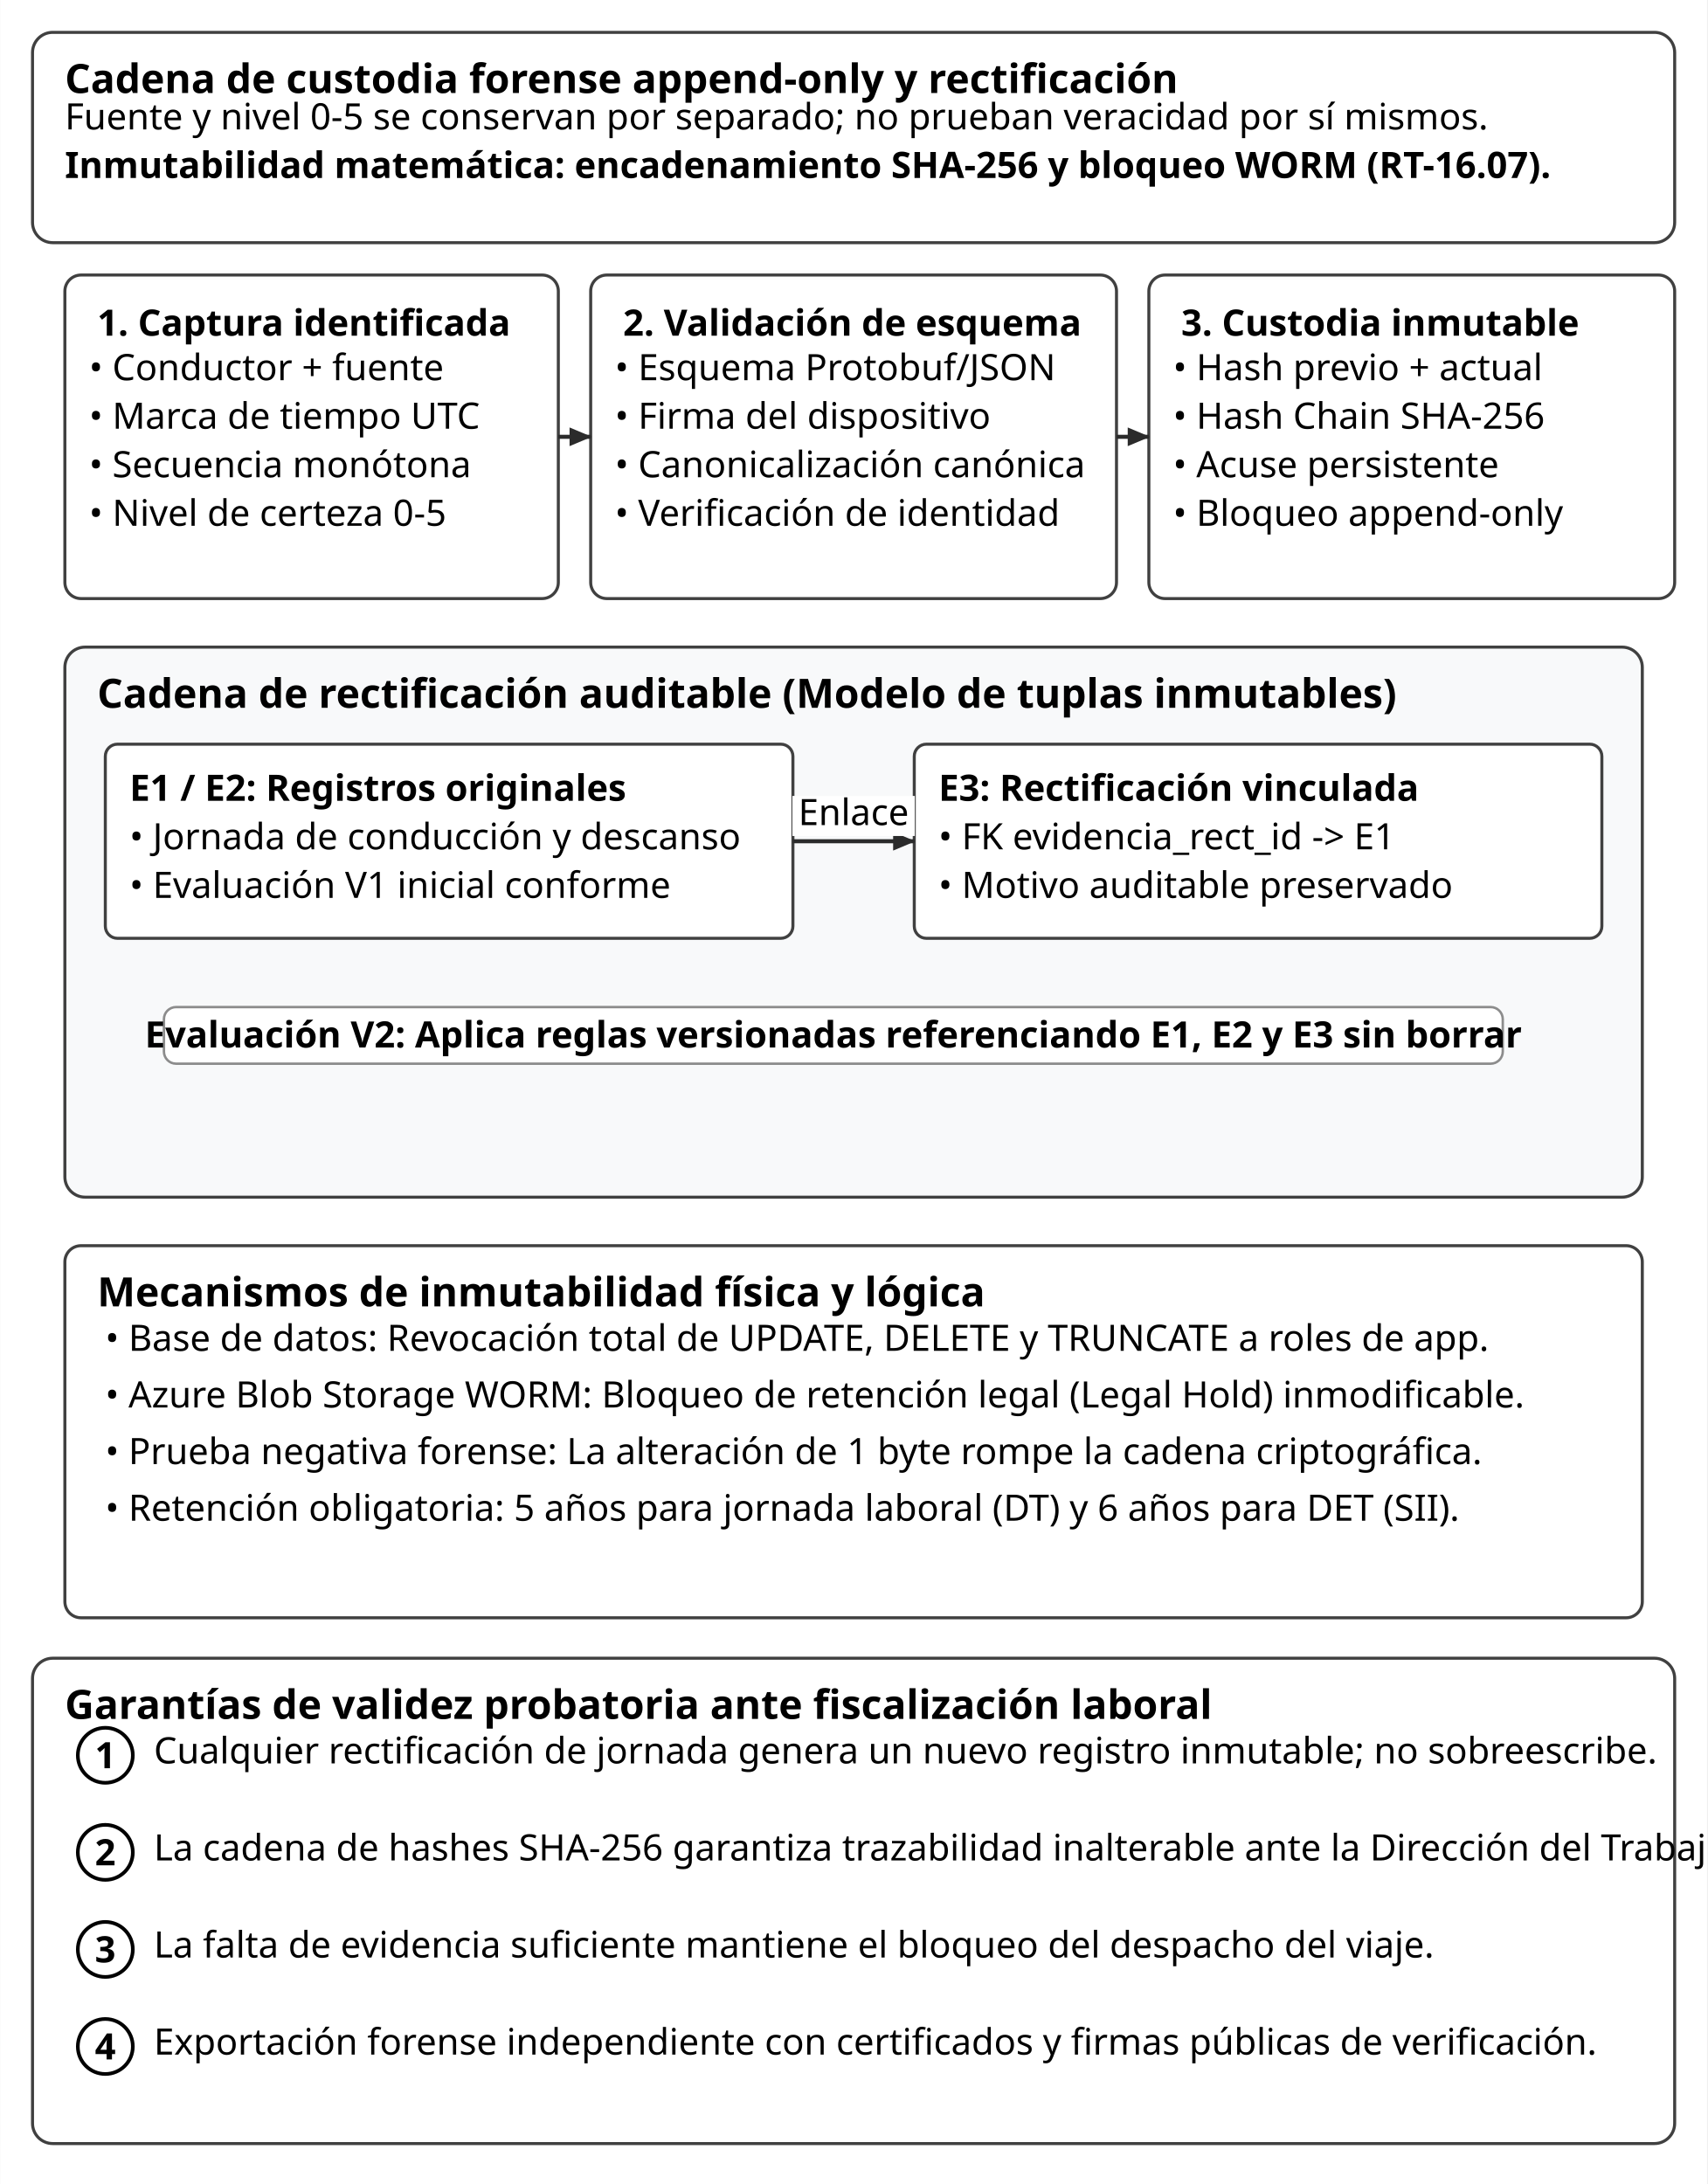
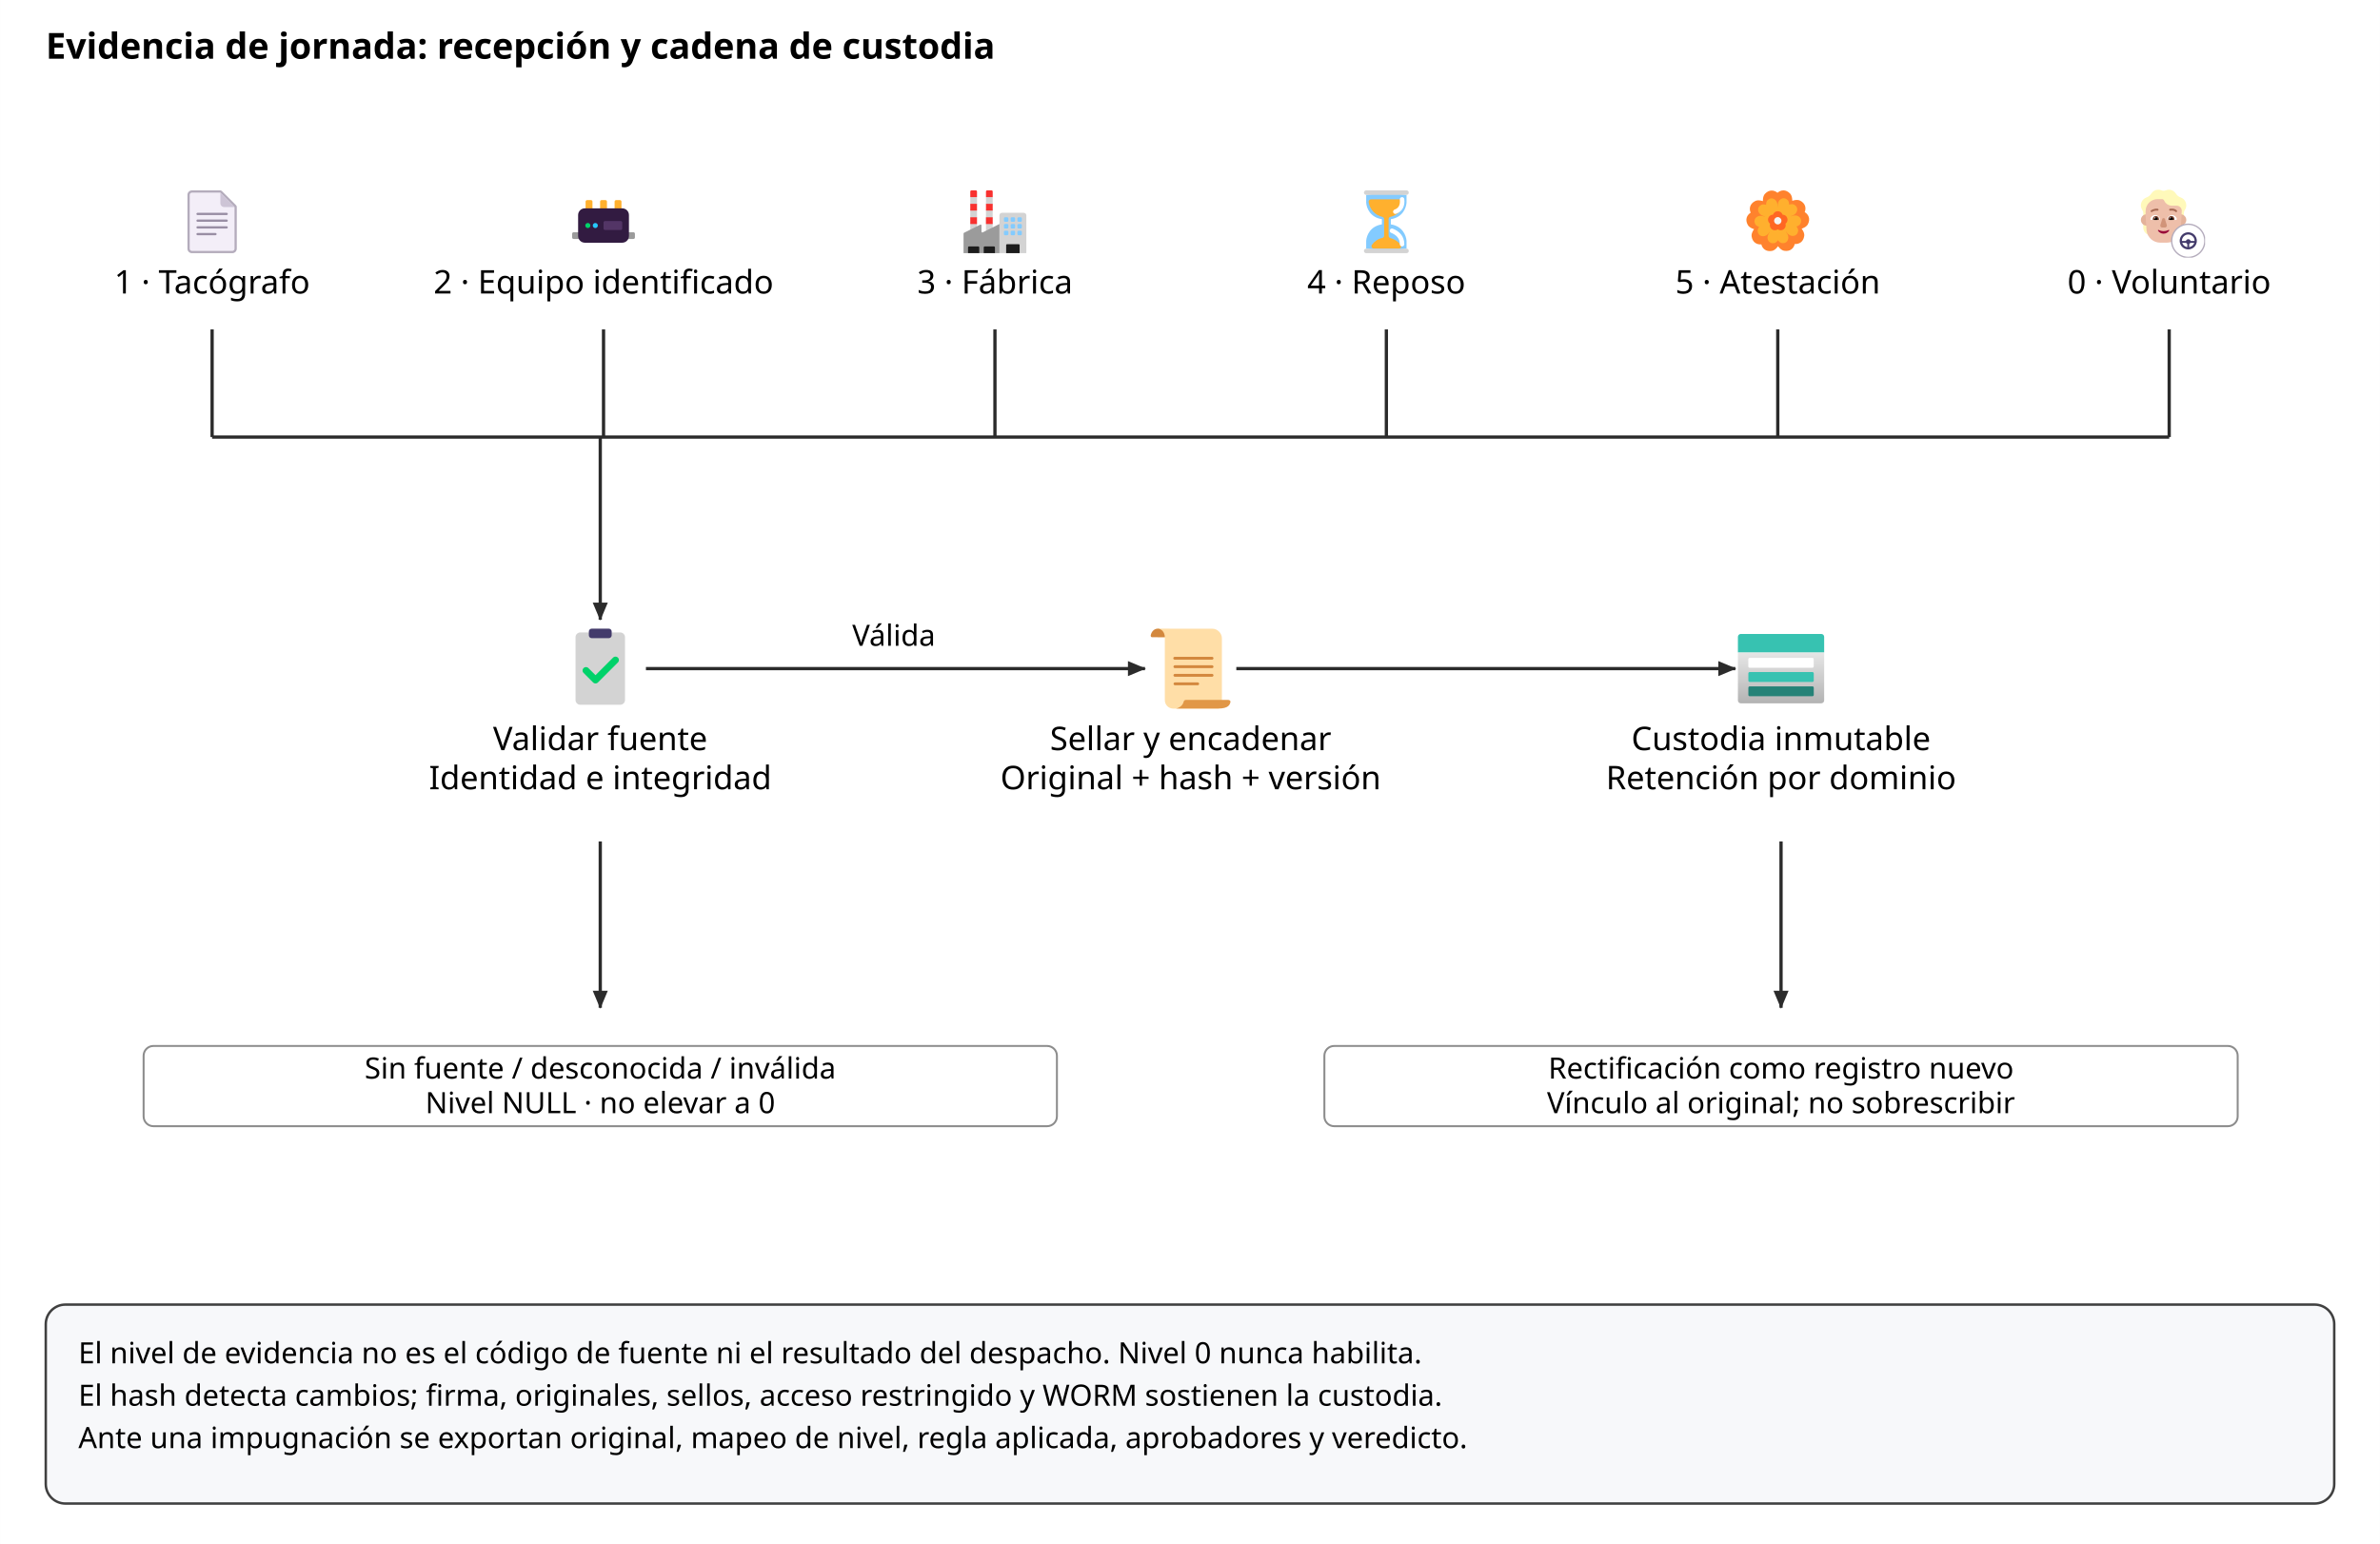
- <svg xmlns="http://www.w3.org/2000/svg" width="148.9mm" height="190.5mm" viewBox="0 0 422 540">
+ <svg xmlns="http://www.w3.org/2000/svg" width="257.4mm" height="167.0mm" viewBox="0 0 729.6 473.4">
  <defs>
    <marker id="fin-n" viewBox="0 0 10 10" refX="9.5" refY="5" markerWidth="5.5" markerHeight="5.5" markerUnits="userSpaceOnUse" orient="auto">
      <path d="M0,0.8 L10,5 L0,9.2 z" fill="#2B2B2B" />
    </marker>
    <marker id="ini-n" viewBox="0 0 10 10" refX="0.5" refY="5" markerWidth="5.5" markerHeight="5.5" markerUnits="userSpaceOnUse" orient="auto">
      <path d="M10,0.8 L0,5 L10,9.2 z" fill="#2B2B2B" />
    </marker>
    <marker id="fin-r" viewBox="0 0 10 10" refX="9.5" refY="5" markerWidth="5.5" markerHeight="5.5" markerUnits="userSpaceOnUse" orient="auto">
      <path d="M0,0.8 L10,5 L0,9.2 z" fill="#C0392B" />
    </marker>
    <marker id="ini-r" viewBox="0 0 10 10" refX="0.5" refY="5" markerWidth="5.5" markerHeight="5.5" markerUnits="userSpaceOnUse" orient="auto">
      <path d="M10,0.8 L0,5 L10,9.2 z" fill="#C0392B" />
    </marker>
+     <symbol id="ic-az-storage" viewBox="0 0 18 18">
+       <defs>
+         <linearGradient id="az-storage-ad4c4f96-09aa-4f91-ba10-5cb8ad530f74" x1="9" y1="15.83" x2="9" y2="5.79" gradientUnits="userSpaceOnUse">
+           <stop offset="0" stop-color="#b3b3b3" />
+           <stop offset="0.26" stop-color="#c1c1c1" />
+           <stop offset="1" stop-color="#e6e6e6" />
+         </linearGradient>
+       </defs>
+       <path d="M.5,5.79h17a0,0,0,0,1,0,0v9.48a.57.57,0,0,1-.57.57H1.07a.57.57,0,0,1-.57-.57V5.79A0,0,0,0,1,.5,5.79Z" fill="url(#az-storage-ad4c4f96-09aa-4f91-ba10-5cb8ad530f74)" />
+       <path d="M1.07,2.17H16.93a.57.57,0,0,1,.57.57V5.79a0,0,0,0,1,0,0H.5a0,0,0,0,1,0,0V2.73A.57.57,0,0,1,1.07,2.17Z" fill="#37c2b1" />
+       <path d="M2.81,6.89H15.18a.27.27,0,0,1,.26.27v1.4a.27.27,0,0,1-.26.27H2.81a.27.27,0,0,1-.26-.27V7.16A.27.27,0,0,1,2.81,6.89Z" fill="#fff" />
+       <path d="M2.82,9.68H15.19a.27.27,0,0,1,.26.27v1.41a.27.27,0,0,1-.26.27H2.82a.27.27,0,0,1-.26-.27V10A.27.27,0,0,1,2.82,9.68Z" fill="#37c2b1" />
+       <path d="M2.82,12.5H15.19a.27.27,0,0,1,.26.27v1.41a.27.27,0,0,1-.26.27H2.82a.27.27,0,0,1-.26-.27V12.77A.27.27,0,0,1,2.82,12.5Z" fill="#258277" />
+     </symbol>
+     <symbol id="ic-flu-bitacora" viewBox="0 0 32 32" fill="none">
+       <path d="M23.51 2.01H8.6V2H4.45V5H6.95V27.07C6.95 28.69 8.27 30.01 9.89 30.01H25.56C26.33 30.01 26.95 29.39 26.95 28.62V5.45C26.95 3.55 25.41 2.01 23.51 2.01Z" fill="#FFDEA7" />
+       <path d="M10.86 29.99C10.86 29.99 13.1 29.66 13.59 27.49C13.66 27.19 14 26.97 14.4 26.97H29.13C29.65 26.97 30.04 27.33 29.95 27.71C29.72 28.6 29.35 30 25.58 30C20.01 30 10.86 29.99 10.86 29.99Z" fill="#E19747" />
+       <path d="M6.95 5C6.95 3.34 5.83 2 4.45 2C3.26 2 2.27 3 2.01 4.33C1.95 4.67 2.16 5 2.45 5H6.95Z" fill="#D3883E" />
+       <path d="M10.42 11.87C10.144 11.87 9.92 12.094 9.92 12.37C9.92 12.646 10.144 12.87 10.42 12.87H23.5C23.776 12.87 24 12.646 24 12.37C24 12.094 23.776 11.87 23.5 11.87H10.42ZM9.98 15.33C9.98 15.054 10.204 14.83 10.48 14.83H23.5C23.776 14.83 24 15.054 24 15.33C24 15.606 23.776 15.83 23.5 15.83H10.48C10.204 15.83 9.98 15.606 9.98 15.33ZM10.48 17.85C10.204 17.85 9.98 18.074 9.98 18.35C9.98 18.626 10.204 18.85 10.48 18.85H23.5C23.776 18.85 24 18.626 24 18.35C24 18.074 23.776 17.85 23.5 17.85H10.48ZM10.51 20.83C10.234 20.83 10.01 21.054 10.01 21.33C10.01 21.606 10.234 21.83 10.51 21.83H18.47C18.746 21.83 18.97 21.606 18.97 21.33C18.97 21.054 18.746 20.83 18.47 20.83H10.51Z" fill="#D3883E" />
+     </symbol>
+     <symbol id="ic-flu-documento" viewBox="0 0 32 32" fill="none">
+       <path d="M20.343 2.293C20.156 2.105 19.901 2 19.636 2H7C5.895 2 5 2.895 5 4V28C5 29.105 5.895 30 7 30H25C26.105 30 27 29.105 27 28V9.364C27 9.099 26.895 8.844 26.707 8.657L20.343 2.293Z" fill="#B4ACBC" />
+       <path d="M19.682 3L7 3C6.448 3 6 3.448 6 4V28C6 28.552 6.448 29 7 29L25 29C25.552 29 26 28.552 26 28V9.453L19.682 3Z" fill="#F3EEF8" />
+       <path d="M9.5 12H22.5C22.776 12 23 12.224 23 12.5C23 12.776 22.776 13 22.5 13H9.5C9.224 13 9 12.776 9 12.5C9 12.224 9.224 12 9.5 12ZM9.5 15C9.224 15 9 15.224 9 15.5C9 15.776 9.224 16 9.5 16H22.5C22.776 16 23 15.776 23 15.5C23 15.224 22.776 15 22.5 15H9.5ZM9 18.5C9 18.224 9.224 18 9.5 18H22.5C22.776 18 23 18.224 23 18.5C23 18.776 22.776 19 22.5 19H9.5C9.224 19 9 18.776 9 18.5ZM9.5 21C9.224 21 9 21.224 9 21.5C9 21.776 9.224 22 9.5 22H17.5C17.776 22 18 21.776 18 21.5C18 21.224 17.776 21 17.5 21H9.5Z" fill="#998EA4" />
+       <path d="M26 9.453H21.389C20.446 9.453 19.682 8.689 19.682 7.746V3L26 9.453Z" fill="#CDC4D6" />
+     </symbol>
+     <symbol id="ic-flu-espera" viewBox="0 0 32 32" fill="none">
+       <path d="M25 4L16 3L7 4V7.5C7.19 9.984 8.823 14.019 14 14.848V17.152C8.823 17.981 7.19 22.016 7 24.5V28L16 29L25 28V24.5C24.81 22.016 23.177 17.981 18 17.152V14.848C23.177 14.019 24.81 9.984 25 7.5V4Z" fill="#83CBFF" />
+       <path d="M17 22.2V14.8C17 14.3 17.3 13.9 17.8 13.8C21 13.1 23.4 10.5 23.9 7.2C24 6.6 23.5 6 22.9 6H9.1C8.5 6 8 6.6 8.1 7.2C8.6 10.5 11 13.1 14.2 13.8C14.7 13.9 15 14.3 15 14.8C15 16.5 15 20.5 15 22.2C15 22.7 14.7 23.1 14.2 23.2C12.3 23.6 10.7 24.7 9.6 26.2C9 27 9.6 28 10.5 28H21.5C22.4 28 23 27 22.4 26.3C21.3 24.8 19.6 23.7 17.8 23.3C17.3 23.1 17 22.7 17 22.2Z" fill="#FFB02E" />
+       <path d="M7 2C6.448 2 6 2.448 6 3C6 3.552 6.448 4 7 4H25C25.552 4 26 3.552 26 3C26 2.448 25.552 2 25 2H7Z" fill="#D3D3D3" />
+       <path d="M7 28C6.448 28 6 28.448 6 29C6 29.552 6.448 30 7 30H25C25.552 30 26 29.552 26 29C26 28.448 25.552 28 25 28H7Z" fill="#D3D3D3" />
+       <path d="M22.007 6.117C22.147 7.31 21.986 8.264 21.607 8.977C21.237 9.673 20.617 10.223 19.668 10.556C19.147 10.74 18.873 11.31 19.057 11.832C19.24 12.352 19.811 12.626 20.332 12.443C21.708 11.959 22.746 11.096 23.373 9.915C23.991 8.751 24.167 7.364 23.993 5.883C23.929 5.334 23.432 4.942 22.883 5.007C22.335 5.071 21.942 5.568 22.007 6.117Z" fill="white" />
+       <path d="M18.871 19.071C18.359 18.866 17.777 19.116 17.572 19.628C17.366 20.141 17.616 20.723 18.129 20.928C19.28 21.389 20.246 22.007 20.919 22.815C21.578 23.606 22 24.628 22 26C22 26.552 22.448 27 23 27C23.552 27 24 26.552 24 26C24 24.172 23.422 22.694 22.456 21.535C21.504 20.393 20.22 19.611 18.871 19.071Z" fill="white" />
+     </symbol>
+     <symbol id="ic-flu-fabrica" viewBox="0 0 32 32" fill="none">
+       <path d="M5 20.88C5 20.96 5.01 21 5.03 21H7.97C7.99 21 8 20.96 8 20.88V17L7.5 15.5L8 14V11L7.5 9.5L8 8V5L6.5 4.5L5 5V8L5.5 9.5L5 11V14L5.5 15.5L5 17V20.88ZM12 20.88C12 20.96 12.01 21 12.03 21H14.97C14.99 21 15 20.96 15 20.88V17L14.5 15.5L15 14V11L14.5 9.5L15 8V5L13.5 4.5L12 5V8L12.5 9.5L12 11V14V17V20.88ZM17.866 30H30V13.13C30 12.5 29.489 12 28.867 12H19.133C18.501 12 18 12.51 18 13.13V17L17.866 17.217V30Z" fill="#D3D3D3" />
+       <path d="M2.21 20.91L9.455 17.28C9.705 17.16 9.995 17.34 9.995 17.61V20.4C9.995 20.68 10.285 20.86 10.535 20.73L18 17V30H15.967L13.495 28.463L11.023 30H8.94L6.439 28.463L3.937 30H2V21.23C2 21.1 2.08 20.97 2.21 20.91Z" fill="#9B9B9B" />
+       <path d="M20 14.5C20 14.224 20.224 14 20.5 14H21.5C21.776 14 22 14.224 22 14.5V15.5C22 15.776 21.776 16 21.5 16H20.5C20.224 16 20 15.776 20 15.5V14.5Z" fill="#83CBFF" />
+       <path d="M20 17.5C20 17.224 20.224 17 20.5 17H21.5C21.776 17 22 17.224 22 17.5V18.5C22 18.776 21.776 19 21.5 19H20.5C20.224 19 20 18.776 20 18.5V17.5Z" fill="#83CBFF" />
+       <path d="M20 20.5C20 20.224 20.224 20 20.5 20H21.5C21.776 20 22 20.224 22 20.5V21.5C22 21.776 21.776 22 21.5 22H20.5C20.224 22 20 21.776 20 21.5V20.5Z" fill="#83CBFF" />
+       <path d="M23 14.5C23 14.224 23.224 14 23.5 14H24.5C24.776 14 25 14.224 25 14.5V15.5C25 15.776 24.776 16 24.5 16H23.5C23.224 16 23 15.776 23 15.5V14.5Z" fill="#83CBFF" />
+       <path d="M23 17.5C23 17.224 23.224 17 23.5 17H24.5C24.776 17 25 17.224 25 17.5V18.5C25 18.776 24.776 19 24.5 19H23.5C23.224 19 23 18.776 23 18.5V17.5Z" fill="#83CBFF" />
+       <path d="M23 20.5C23 20.224 23.224 20 23.5 20H24.5C24.776 20 25 20.224 25 20.5V21.5C25 21.776 24.776 22 24.5 22H23.5C23.224 22 23 21.776 23 21.5V20.5Z" fill="#83CBFF" />
+       <path d="M26 14.5C26 14.224 26.224 14 26.5 14H27.5C27.776 14 28 14.224 28 14.5V15.5C28 15.776 27.776 16 27.5 16H26.5C26.224 16 26 15.776 26 15.5V14.5Z" fill="#83CBFF" />
+       <path d="M26 17.5C26 17.224 26.224 17 26.5 17H27.5C27.776 17 28 17.224 28 17.5V18.5C28 18.776 27.776 19 27.5 19H26.5C26.224 19 26 18.776 26 18.5V17.5Z" fill="#83CBFF" />
+       <path d="M26 20.5C26 20.224 26.224 20 26.5 20H27.5C27.776 20 28 20.224 28 20.5V21.5C28 21.776 27.776 22 27.5 22H26.5C26.224 22 26 21.776 26 21.5V20.5Z" fill="#83CBFF" />
+       <path d="M21 30H27V26.363C27 26.162 26.829 26 26.619 26H21.381C21.171 26 21 26.162 21 26.363V30ZM9 30H4V27.38C4 27.17 4.17 27 4.381 27H8.619C8.83 27 9 27.17 9 27.38V30ZM16 30H11V27.38C11 27.17 11.17 27 11.381 27H15.619C15.83 27 16 27.17 16 27.38V30Z" fill="#1C1C1C" />
+       <path d="M8 2.51C8 2.23 7.77 2 7.49 2H5.51C5.23 2 5 2.23 5 2.51V5H8V2.51ZM8 14H5V17H8V14ZM5 8H8V11H5V8ZM15 2.51C15 2.23 14.77 2 14.49 2H12.51C12.23 2 12 2.23 12 2.51V5H15V2.51ZM15 8H12V11H15V8ZM12 14H15V17H12V14Z" fill="#F8312F" />
+     </symbol>
+     <symbol id="ic-flu-sello" viewBox="0 0 32 32" fill="none">
+       <path d="M22.463 6.649C22.463 6.649 24.463 5.859 25.873 6.529C28.379 7.728 28.736 9.943 28.015 11.699C29.653 12.663 30.698 14.644 29.423 17.109C28.713 18.489 26.633 19.069 26.633 19.069C26.633 19.069 28.003 20.729 27.803 22.279C27.443 25.019 25.46 26.047 23.563 25.91C23.155 27.771 21.595 29.383 18.853 28.929C17.313 28.679 16.123 26.879 16.123 26.879C16.123 26.879 14.963 28.699 13.433 28.979C10.705 29.483 9.117 27.915 8.665 26.068C6.768 26.254 4.752 25.271 4.333 22.519C4.103 20.979 5.443 19.289 5.443 19.289C5.443 19.289 3.353 18.749 2.613 17.379C1.289 14.947 2.29 12.95 3.905 11.946C3.144 10.201 3.46 7.98 5.943 6.739C7.343 6.039 9.363 6.789 9.363 6.789C9.363 6.789 9.233 4.639 10.303 3.509C12.212 1.498 14.423 1.835 15.869 3.063C17.293 1.791 19.509 1.396 21.463 3.379C22.553 4.489 22.463 6.649 22.463 6.649Z" fill="#FF822D" />
+       <path d="M21.773 13.579C22.493 13.319 23.233 13.139 23.933 13.179C25.503 13.259 27.153 14.789 26.083 16.899C25.643 17.749 24.363 18.109 24.363 18.109C24.363 18.109 25.203 19.129 25.083 20.079C24.773 22.419 22.533 22.729 21.203 21.899C20.633 21.549 20.143 21.009 19.713 20.419C19.703 20.424 19.693 20.431 19.683 20.439C19.673 20.446 19.663 20.454 19.653 20.459C20.093 21.039 20.463 21.659 20.633 22.309C21.033 23.829 20.093 25.879 17.763 25.489C16.813 25.329 16.083 24.229 16.083 24.229C16.083 24.229 15.373 25.349 14.433 25.519C12.113 25.949 11.133 23.919 11.503 22.399C11.663 21.749 12.023 21.119 12.453 20.529C12.443 20.524 12.435 20.516 12.428 20.509C12.421 20.501 12.413 20.494 12.403 20.489C11.993 21.099 11.513 21.639 10.943 22.009C9.623 22.859 7.383 22.599 7.033 20.259C6.893 19.309 7.713 18.269 7.713 18.269C7.713 18.269 6.433 17.939 5.973 17.099C4.843 15.029 6.473 13.469 8.033 13.349C8.733 13.289 9.473 13.449 10.193 13.699C10.193 13.669 10.203 13.649 10.213 13.629C9.483 13.419 8.783 13.129 8.243 12.689C7.023 11.699 6.583 9.489 8.693 8.429C9.553 7.999 10.793 8.459 10.793 8.459C10.793 8.459 10.713 7.139 11.373 6.449C13.003 4.729 14.983 5.799 15.583 7.249C15.853 7.909 15.933 8.679 15.913 9.459H15.973C15.943 8.679 16.003 7.909 16.253 7.229C16.813 5.769 18.783 4.669 20.443 6.349C21.123 7.039 21.063 8.359 21.063 8.359C21.063 8.359 22.303 7.879 23.163 8.289C25.303 9.309 24.903 11.529 23.703 12.539C23.163 12.989 22.483 13.299 21.753 13.519C21.758 13.529 21.761 13.539 21.763 13.549C21.765 13.559 21.768 13.569 21.773 13.579Z" fill="#FFB02E" />
+       <path d="M18.123 12.829C20.283 12.829 21.183 15.589 19.433 16.859C20.103 18.909 17.753 20.619 16.003 19.349C14.253 20.619 11.903 18.909 12.573 16.859C10.823 15.589 11.723 12.829 13.883 12.829C14.553 10.779 17.453 10.779 18.123 12.829Z" fill="#FF6723" />
+       <path d="M16.003 17.169C16.903 17.169 17.633 16.439 17.633 15.539C17.633 14.639 16.903 13.909 16.003 13.909C15.103 13.909 14.373 14.639 14.373 15.539C14.373 16.439 15.103 17.169 16.003 17.169Z" fill="#F4F4F4" />
+     </symbol>
+     <symbol id="ic-pr-g26i" viewBox="0 0 48 48">
+       <rect x="3" y="31" width="6" height="4.5" rx="1" fill="#9B9B9B" />
+       <rect x="39" y="31" width="6" height="4.5" rx="1" fill="#9B9B9B" />
+       <rect x="12" y="9.5" width="4.6" height="6.5" rx="1" fill="#FFB02E" />
+       <rect x="21.7" y="9.5" width="4.6" height="6.5" rx="1" fill="#FFB02E" />
+       <rect x="31.4" y="9.5" width="4.6" height="6.5" rx="1" fill="#FFB02E" />
+       <rect x="7" y="15" width="34" height="23" rx="4.5" fill="#321B41" />
+       <circle cx="13.5" cy="26.5" r="1.7" fill="#00D26A" />
+       <circle cx="18.5" cy="26.5" r="1.7" fill="#26C9FC" />
+       <rect x="24" y="23.5" width="12.5" height="6" rx="1" fill="#533566" />
+     </symbol>
+     <symbol id="ic-pr-reconciliador" viewBox="0 0 48 48">
+       <rect x="11" y="5" width="26" height="38" rx="2.5" fill="#D3D3D3" />
+       <rect x="18" y="3" width="12" height="5" rx="1.5" fill="#433B6B" />
+       <path d="M16.5 25 L21.5 30 L32 19.5" fill="none" stroke="#00D26A" stroke-width="3.6" stroke-linecap="round" stroke-linejoin="round" />
+     </symbol>
+     <symbol id="ic-rol-conductor" viewBox="0 0 32 32">
+       <svg x="0" y="0" width="27" height="27" viewBox="0 0 32 32">
+         <path d="M27.415 8.07C26.871 7.11 26.011 6.44 25.052 6.11C24.003 5.75 23.103 5.06 22.53 4.11C21.768 2.85 20.394 2 18.822 2C18.218 2 17.645 2.13 17.121 2.35C16.409 2.66 15.608 2.66 14.896 2.35C14.362 2.13 13.789 2 13.185 2C11.633 2 10.278 2.82 9.507 4.05C8.904 5.02 7.994 5.74 6.926 6.12C5.927 6.47 5.047 7.19 4.503 8.22C3.722 9.71 3.88 11.47 4.77 12.78C5.097 13.26 5.275 13.83 5.275 14.41V15.546C5.809 15.169 5.325 16.291 5.25 16.618V21.986C5.25 23.651 6.242 25.134 7.75 25.75C10 25.75 22.267 25.75 24.25 25.75C25.758 25.134 26.75 23.651 26.75 21.986V17.118C26.619 16.611 25.838 14.927 26.713 15.537V14.41C26.713 13.83 26.891 13.26 27.217 12.78C28.156 11.43 28.285 9.6 27.415 8.07Z" fill="#FFF9BA" />
+         <path d="M10 18C10 19.657 8.657 21 7 21C5.343 21 4 19.657 4 18C4 16.343 5.343 15 7 15C8.657 15 10 16.343 10 18Z" fill="#E4B29A" />
+         <path d="M28 18C28 19.657 26.657 21 25 21C23.343 21 22 19.657 22 18C22 16.343 23.343 15 25 15C26.657 15 28 16.343 28 18Z" fill="#E4B29A" />
+         <path d="M6.441 15.041L7.004 23.65C7.484 27.29 10.582 30 14.249 30H17.766C21.433 30 24.531 27.29 25.011 23.65L25.549 15.055C25.533 15.052 25.516 15.049 25.5 15.046L25.615 13.13C25.595 11.7 24.468 10.52 23.044 10.46H20.434C18.654 10.46 17.042 9.41 16.31 7.77C16.122 7.3 15.667 6.99 15.163 6.99H12.79C9.349 6.99 6.5 9.81 6.5 13.29V15.032C6.48 15.035 6.461 15.038 6.441 15.041Z" fill="#EEBFAA" />
+         <path d="M15.287 17.527L14.296 20.696C14.094 21.348 14.579 22 15.267 22H16.733C17.421 22 17.906 21.338 17.704 20.696L16.713 17.527C16.5 16.825 15.51 16.825 15.287 17.527Z" fill="#D19479" />
+         <path d="M16 23.895C15.054 23.895 14.164 23.673 13.417 23.283C13.162 23.153 12.887 23.441 13.048 23.673C13.672 24.619 14.761 25.25 16 25.25C17.239 25.25 18.328 24.619 18.952 23.673C19.113 23.431 18.838 23.153 18.583 23.283C17.836 23.673 16.956 23.895 16 23.895Z" fill="#990838" />
+         <path d="M9.015 17.367C9.301 16.24 10.328 15.4 11.542 15.4C12.806 15.4 13.863 16.3 14.099 17.496C14.149 17.763 13.941 18 13.675 18H9.518C9.183 18 8.936 17.694 9.015 17.367Z" fill="white" />
+         <path d="M22.985 17.367C22.699 16.24 21.672 15.4 20.458 15.4C19.184 15.4 18.137 16.3 17.901 17.496C17.851 17.763 18.058 18 18.325 18H22.482C22.817 18 23.064 17.694 22.985 17.367Z" fill="white" />
+         <path d="M10.259 17.557C10.259 16.631 11.009 15.892 11.927 15.892C12.846 15.892 13.586 16.631 13.586 17.557C13.586 17.714 13.566 17.862 13.527 18H10.318C10.279 17.852 10.259 17.714 10.259 17.557Z" fill="#7D4533" />
+         <path d="M21.741 17.557C21.741 16.631 20.991 15.892 20.073 15.892C19.154 15.892 18.404 16.631 18.414 17.557C18.414 17.714 18.434 17.862 18.473 18H21.682C21.721 17.852 21.741 17.714 21.741 17.557Z" fill="#7D4533" />
+         <path d="M11.927 16.611C12.451 16.611 12.875 17.035 12.875 17.557C12.875 17.714 12.836 17.862 12.767 18H11.088C11.019 17.862 10.98 17.714 10.98 17.557C10.98 17.035 11.404 16.611 11.927 16.611Z" fill="black" />
+         <path d="M20.063 16.611C19.54 16.611 19.115 17.035 19.115 17.557C19.115 17.714 19.154 17.862 19.224 18H20.902C20.971 17.862 21.011 17.714 21.011 17.557C21.011 17.035 20.586 16.611 20.063 16.611Z" fill="black" />
+         <path d="M11.651 16.92C11.651 17.086 11.518 17.22 11.355 17.22C11.191 17.22 11.059 17.086 11.059 16.92C11.059 16.754 11.191 16.62 11.355 16.62C11.518 16.62 11.651 16.754 11.651 16.92Z" fill="white" />
+         <path d="M19.846 16.92C19.846 17.086 19.713 17.22 19.549 17.22C19.386 17.22 19.253 17.086 19.253 16.92C19.253 16.754 19.386 16.62 19.549 16.62C19.713 16.62 19.846 16.754 19.846 16.92Z" fill="white" />
+         <path d="M21.678 12.173C22.253 12.354 22.633 12.655 22.96 12.94C23.175 13.127 23.197 13.454 23.01 13.669C22.822 13.884 22.496 13.907 22.28 13.719C21.987 13.464 21.737 13.275 21.367 13.159C20.989 13.04 20.44 12.983 19.543 13.093C19.259 13.127 19.001 12.926 18.967 12.642C18.932 12.359 19.134 12.101 19.417 12.066C20.4 11.946 21.111 11.994 21.678 12.173Z" fill="#A56953" />
+         <path d="M10.356 12.387C10.05 12.507 9.809 12.636 9.641 12.736L9.363 12.921C9.137 13.097 9.097 13.422 9.272 13.647C9.447 13.872 9.77 13.913 9.996 13.739L10.001 13.735C10.007 13.731 10.017 13.723 10.032 13.713C10.061 13.693 10.108 13.662 10.172 13.624C10.299 13.548 10.489 13.446 10.734 13.35C11.224 13.157 11.921 12.991 12.757 13.093C13.041 13.127 13.299 12.926 13.333 12.642C13.368 12.359 13.166 12.101 12.883 12.066C11.839 11.939 10.966 12.147 10.356 12.387Z" fill="#A56953" />
+       </svg>
+       <circle cx="24.5" cy="24.5" r="7.4" fill="#FFFFFF" stroke="#B4ACBC" stroke-width="0.6" />
+       <svg x="18.8" y="18.8" width="11.4" height="11.4" viewBox="0 0 48 48">
+         <circle cx="24" cy="24" r="14" fill="#FFFFFF" stroke="#433B6B" stroke-width="4.2" />
+         <path d="M10.5 26 H19.5 M28.5 26 H37.5 M24 29 V37.5" fill="none" stroke="#433B6B" stroke-width="3.6" stroke-linecap="round" stroke-linejoin="round" />
+         <circle cx="24" cy="25.5" r="4.6" fill="#433B6B" />
+       </svg>
+     </symbol>
  </defs>
-   <rect x="0" y="0" width="422" height="540" fill="#FFFFFF" />
+   <rect x="0" y="0" width="729.6" height="473.4" fill="#FFFFFF" />
  <g id="grupos">
-     <rect x="8.00" y="8.00" width="406.00" height="52.00" rx="5" fill="#FFFFFF" stroke="#404040" stroke-width="0.75" />
-     <rect x="16.00" y="68.00" width="122.00" height="80.00" rx="4" fill="#FFFFFF" stroke="#404040" stroke-width="0.75" />
-     <rect x="146.00" y="68.00" width="130.00" height="80.00" rx="4" fill="#FFFFFF" stroke="#404040" stroke-width="0.75" />
-     <rect x="284.00" y="68.00" width="130.00" height="80.00" rx="4" fill="#FFFFFF" stroke="#404040" stroke-width="0.75" />
-     <rect x="16.00" y="160.00" width="390.00" height="136.00" rx="5" fill="#F8F9FA" stroke="#404040" stroke-width="0.75" />
-     <rect x="26.00" y="184.00" width="170.00" height="48.00" rx="3" fill="#FFFFFF" stroke="#404040" stroke-width="0.75" />
-     <rect x="226.00" y="184.00" width="170.00" height="48.00" rx="3" fill="#FFFFFF" stroke="#404040" stroke-width="0.75" />
-     <rect x="16.00" y="308.00" width="390.00" height="92.00" rx="4" fill="#FFFFFF" stroke="#404040" stroke-width="0.75" />
-     <rect x="8.00" y="410.00" width="406.00" height="120.00" rx="5" fill="#FFFFFF" stroke="#404040" stroke-width="0.75" />
+     <rect x="14.00" y="400.00" width="701.60" height="61.00" rx="6" fill="#F7F8FA" stroke="#404040" stroke-width="0.75" />
  </g>
  <g id="flechas">
-     <path d="M138.00,108.00 L146.00,108.00" fill="none" stroke="#2B2B2B" stroke-width="1.0" stroke-linejoin="miter" marker-end="url(#fin-n)" />
-     <path d="M276.00,108.00 L284.00,108.00" fill="none" stroke="#2B2B2B" stroke-width="1.0" stroke-linejoin="miter" marker-end="url(#fin-n)" />
-     <path d="M196.00,208.00 L226.00,208.00" fill="none" stroke="#2B2B2B" stroke-width="1.0" stroke-linejoin="miter" marker-end="url(#fin-n)" />
+     <path d="M65.00,101.00 L65.00,134.00" fill="none" stroke="#2B2B2B" stroke-width="1.0" stroke-linejoin="miter" />
+     <path d="M185.00,101.00 L185.00,134.00" fill="none" stroke="#2B2B2B" stroke-width="1.0" stroke-linejoin="miter" />
+     <path d="M305.00,101.00 L305.00,134.00" fill="none" stroke="#2B2B2B" stroke-width="1.0" stroke-linejoin="miter" />
+     <path d="M425.00,101.00 L425.00,134.00" fill="none" stroke="#2B2B2B" stroke-width="1.0" stroke-linejoin="miter" />
+     <path d="M545.00,101.00 L545.00,134.00" fill="none" stroke="#2B2B2B" stroke-width="1.0" stroke-linejoin="miter" />
+     <path d="M665.00,101.00 L665.00,134.00" fill="none" stroke="#2B2B2B" stroke-width="1.0" stroke-linejoin="miter" />
+     <path d="M65.00,134.00 L665.00,134.00" fill="none" stroke="#2B2B2B" stroke-width="1.0" stroke-linejoin="miter" />
+     <path d="M184.00,134.00 L184.00,190.00" fill="none" stroke="#2B2B2B" stroke-width="1.0" stroke-linejoin="miter" marker-end="url(#fin-n)" />
+     <path d="M198.00,205.00 L351.00,205.00" fill="none" stroke="#2B2B2B" stroke-width="1.0" stroke-linejoin="miter" marker-end="url(#fin-n)" />
+     <path d="M379.00,205.00 L532.00,205.00" fill="none" stroke="#2B2B2B" stroke-width="1.0" stroke-linejoin="miter" marker-end="url(#fin-n)" />
+     <path d="M184.00,258.00 L184.00,309.00" fill="none" stroke="#2B2B2B" stroke-width="1.0" stroke-linejoin="miter" marker-end="url(#fin-n)" />
+     <path d="M546.00,258.00 L546.00,309.00" fill="none" stroke="#2B2B2B" stroke-width="1.0" stroke-linejoin="miter" marker-end="url(#fin-n)" />
  </g>
  <g id="iconos">
-     <rect x="195.86" y="196.80" width="30.28" height="9.90" fill="#FFFFFF" />
-     <rect x="40.49" y="249.00" width="331.01" height="14.00" rx="3" fill="#FFFFFF" stroke="#8C8C8C" stroke-width="0.6" />
-     <text x="206.00" y="259.00" font-size="9" font-family="IBM Plex Sans" font-weight="600" text-anchor="middle" fill="#000000">Evaluación V2: Aplica reglas versionadas referenciando E1, E2 y E3 sin borrar</text>
-     <circle cx="26.00" cy="434.00" r="6.8" fill="#FFFFFF" stroke="#000000" stroke-width="0.9" />
-     <text x="26.00" y="437.20" font-size="9" font-family="IBM Plex Sans" font-weight="600" text-anchor="middle" fill="#000000">1</text>
-     <circle cx="26.00" cy="458.00" r="6.8" fill="#FFFFFF" stroke="#000000" stroke-width="0.9" />
-     <text x="26.00" y="461.20" font-size="9" font-family="IBM Plex Sans" font-weight="600" text-anchor="middle" fill="#000000">2</text>
-     <circle cx="26.00" cy="482.00" r="6.8" fill="#FFFFFF" stroke="#000000" stroke-width="0.9" />
-     <text x="26.00" y="485.20" font-size="9" font-family="IBM Plex Sans" font-weight="600" text-anchor="middle" fill="#000000">3</text>
-     <circle cx="26.00" cy="506.00" r="6.8" fill="#FFFFFF" stroke="#000000" stroke-width="0.9" />
-     <text x="26.00" y="509.20" font-size="9" font-family="IBM Plex Sans" font-weight="600" text-anchor="middle" fill="#000000">4</text>
+     <use href="#ic-flu-documento" x="54.00" y="57.00" width="22.00" height="22.00" />
+     <use href="#ic-pr-g26i" x="174.00" y="57.00" width="22.00" height="22.00" />
+     <use href="#ic-flu-fabrica" x="294.00" y="57.00" width="22.00" height="22.00" />
+     <use href="#ic-flu-espera" x="414.00" y="57.00" width="22.00" height="22.00" />
+     <use href="#ic-flu-sello" x="534.00" y="57.00" width="22.00" height="22.00" />
+     <use href="#ic-rol-conductor" x="654.00" y="57.00" width="22.00" height="22.00" />
+     <use href="#ic-pr-reconciliador" x="170.00" y="191.00" width="28.00" height="28.00" />
+     <use href="#ic-flu-bitacora" x="351.00" y="191.00" width="28.00" height="28.00" />
+     <use href="#ic-az-storage" x="532.00" y="191.00" width="28.00" height="28.00" />
+     <rect x="259.89" y="190.80" width="28.21" height="9.90" fill="#FFFFFF" />
+     <rect x="44.00" y="320.70" width="280.00" height="24.60" rx="3" fill="#FFFFFF" stroke="#8C8C8C" stroke-width="0.6" />
+     <text x="184.00" y="330.70" font-size="9" font-family="IBM Plex Sans" text-anchor="middle" fill="#000000">Sin fuente / desconocida / inválida</text>
+     <text x="184.00" y="341.30" font-size="9" font-family="IBM Plex Sans" text-anchor="middle" fill="#000000">Nivel NULL · no elevar a 0</text>
+     <rect x="406.00" y="320.70" width="280.00" height="24.60" rx="3" fill="#FFFFFF" stroke="#8C8C8C" stroke-width="0.6" />
+     <text x="546.00" y="330.70" font-size="9" font-family="IBM Plex Sans" text-anchor="middle" fill="#000000">Rectificación como registro nuevo</text>
+     <text x="546.00" y="341.30" font-size="9" font-family="IBM Plex Sans" text-anchor="middle" fill="#000000">Vínculo al original; no sobrescribir</text>
  </g>
  <g id="textos">
-     <text x="16.00" y="23.00" font-size="10" font-family="IBM Plex Sans" font-weight="600" text-anchor="start" fill="#000000">Cadena de custodia forense append-only y rectificación</text>
-     <text x="16.00" y="32.00" font-size="9" font-family="IBM Plex Sans" text-anchor="start" fill="#000000">Fuente y nivel 0-5 se conservan por separado; no prueban veracidad por sí mismos.</text>
-     <text x="16.00" y="44.00" font-size="9" font-family="IBM Plex Sans" font-weight="600" text-anchor="start" fill="#000000">Inmutabilidad matemática: encadenamiento SHA-256 y bloqueo WORM (RT-16.07).</text>
-     <text x="24.00" y="83.00" font-size="9" font-family="IBM Plex Sans" font-weight="600" text-anchor="start" fill="#000000">1. Captura identificada</text>
-     <text x="154.00" y="83.00" font-size="9" font-family="IBM Plex Sans" font-weight="600" text-anchor="start" fill="#000000">2. Validación de esquema</text>
-     <text x="292.00" y="83.00" font-size="9" font-family="IBM Plex Sans" font-weight="600" text-anchor="start" fill="#000000">3. Custodia inmutable</text>
-     <text x="22.00" y="94.00" font-size="9" font-family="IBM Plex Sans" text-anchor="start" fill="#000000">• Conductor + fuente</text>
-     <text x="22.00" y="106.00" font-size="9" font-family="IBM Plex Sans" text-anchor="start" fill="#000000">• Marca de tiempo UTC</text>
-     <text x="22.00" y="118.00" font-size="9" font-family="IBM Plex Sans" text-anchor="start" fill="#000000">• Secuencia monótona</text>
-     <text x="22.00" y="130.00" font-size="9" font-family="IBM Plex Sans" text-anchor="start" fill="#000000">• Nivel de certeza 0-5</text>
-     <text x="152.00" y="94.00" font-size="9" font-family="IBM Plex Sans" text-anchor="start" fill="#000000">• Esquema Protobuf/JSON</text>
-     <text x="152.00" y="106.00" font-size="9" font-family="IBM Plex Sans" text-anchor="start" fill="#000000">• Firma del dispositivo</text>
-     <text x="152.00" y="118.00" font-size="9" font-family="IBM Plex Sans" text-anchor="start" fill="#000000">• Canonicalización canónica</text>
-     <text x="152.00" y="130.00" font-size="9" font-family="IBM Plex Sans" text-anchor="start" fill="#000000">• Verificación de identidad</text>
-     <text x="290.00" y="94.00" font-size="9" font-family="IBM Plex Sans" text-anchor="start" fill="#000000">• Hash previo + actual</text>
-     <text x="290.00" y="106.00" font-size="9" font-family="IBM Plex Sans" text-anchor="start" fill="#000000">• Hash Chain SHA-256</text>
-     <text x="290.00" y="118.00" font-size="9" font-family="IBM Plex Sans" text-anchor="start" fill="#000000">• Acuse persistente</text>
-     <text x="290.00" y="130.00" font-size="9" font-family="IBM Plex Sans" text-anchor="start" fill="#000000">• Bloqueo append-only</text>
-     <text x="24.00" y="175.00" font-size="10" font-family="IBM Plex Sans" font-weight="600" text-anchor="start" fill="#000000">Cadena de rectificación auditable (Modelo de tuplas inmutables)</text>
-     <text x="32.00" y="198.00" font-size="9" font-family="IBM Plex Sans" font-weight="600" text-anchor="start" fill="#000000">E1 / E2: Registros originales</text>
-     <text x="32.00" y="210.00" font-size="9" font-family="IBM Plex Sans" text-anchor="start" fill="#000000">• Jornada de conducción y descanso</text>
-     <text x="32.00" y="222.00" font-size="9" font-family="IBM Plex Sans" text-anchor="start" fill="#000000">• Evaluación V1 inicial conforme</text>
-     <text x="232.00" y="198.00" font-size="9" font-family="IBM Plex Sans" font-weight="600" text-anchor="start" fill="#000000">E3: Rectificación vinculada</text>
-     <text x="232.00" y="210.00" font-size="9" font-family="IBM Plex Sans" text-anchor="start" fill="#000000">• FK evidencia_rect_id -&gt; E1</text>
-     <text x="232.00" y="222.00" font-size="9" font-family="IBM Plex Sans" text-anchor="start" fill="#000000">• Motivo auditable preservado</text>
-     <text x="211.00" y="204.00" font-size="9" font-family="IBM Plex Sans" text-anchor="middle" fill="#000000">Enlace</text>
-     <text x="24.00" y="323.00" font-size="10" font-family="IBM Plex Sans" font-weight="600" text-anchor="start" fill="#000000">Mecanismos de inmutabilidad física y lógica</text>
-     <text x="26.00" y="334.00" font-size="9" font-family="IBM Plex Sans" text-anchor="start" fill="#000000">• Base de datos: Revocación total de UPDATE, DELETE y TRUNCATE a roles de app.</text>
-     <text x="26.00" y="348.00" font-size="9" font-family="IBM Plex Sans" text-anchor="start" fill="#000000">• Azure Blob Storage WORM: Bloqueo de retención legal (Legal Hold) inmodificable.</text>
-     <text x="26.00" y="362.00" font-size="9" font-family="IBM Plex Sans" text-anchor="start" fill="#000000">• Prueba negativa forense: La alteración de 1 byte rompe la cadena criptográfica.</text>
-     <text x="26.00" y="376.00" font-size="9" font-family="IBM Plex Sans" text-anchor="start" fill="#000000">• Retención obligatoria: 5 años para jornada laboral (DT) y 6 años para DET (SII).</text>
-     <text x="16.00" y="425.00" font-size="10" font-family="IBM Plex Sans" font-weight="600" text-anchor="start" fill="#000000">Garantías de validez probatoria ante fiscalización laboral</text>
-     <text x="38.00" y="436.00" font-size="9" font-family="IBM Plex Sans" text-anchor="start" fill="#000000">Cualquier rectificación de jornada genera un nuevo registro inmutable; no sobreescribe.</text>
-     <text x="38.00" y="460.00" font-size="9" font-family="IBM Plex Sans" text-anchor="start" fill="#000000">La cadena de hashes SHA-256 garantiza trazabilidad inalterable ante la Dirección del Trabajo.</text>
-     <text x="38.00" y="484.00" font-size="9" font-family="IBM Plex Sans" text-anchor="start" fill="#000000">La falta de evidencia suficiente mantiene el bloqueo del despacho del viaje.</text>
-     <text x="38.00" y="508.00" font-size="9" font-family="IBM Plex Sans" text-anchor="start" fill="#000000">Exportación forense independiente con certificados y firmas públicas de verificación.</text>
+     <text x="14.00" y="18.00" font-size="11" font-family="IBM Plex Sans" font-weight="600" text-anchor="start" fill="#000000">Evidencia de jornada: recepción y cadena de custodia</text>
+     <text x="65.00" y="90.00" font-size="10" font-family="IBM Plex Sans" text-anchor="middle" fill="#000000">1 · Tacógrafo</text>
+     <text x="185.00" y="90.00" font-size="10" font-family="IBM Plex Sans" text-anchor="middle" fill="#000000">2 · Equipo identificado</text>
+     <text x="305.00" y="90.00" font-size="10" font-family="IBM Plex Sans" text-anchor="middle" fill="#000000">3 · Fábrica</text>
+     <text x="425.00" y="90.00" font-size="10" font-family="IBM Plex Sans" text-anchor="middle" fill="#000000">4 · Reposo</text>
+     <text x="545.00" y="90.00" font-size="10" font-family="IBM Plex Sans" text-anchor="middle" fill="#000000">5 · Atestación</text>
+     <text x="665.00" y="90.00" font-size="10" font-family="IBM Plex Sans" text-anchor="middle" fill="#000000">0 · Voluntario</text>
+     <text x="184.00" y="230.00" font-size="10" font-family="IBM Plex Sans" text-anchor="middle" fill="#000000">Validar fuente</text>
+     <text x="184.00" y="242.00" font-size="10" font-family="IBM Plex Sans" text-anchor="middle" fill="#000000">Identidad e integridad</text>
+     <text x="365.00" y="230.00" font-size="10" font-family="IBM Plex Sans" text-anchor="middle" fill="#000000">Sellar y encadenar</text>
+     <text x="365.00" y="242.00" font-size="10" font-family="IBM Plex Sans" text-anchor="middle" fill="#000000">Original + hash + versión</text>
+     <text x="546.00" y="230.00" font-size="10" font-family="IBM Plex Sans" text-anchor="middle" fill="#000000">Custodia inmutable</text>
+     <text x="546.00" y="242.00" font-size="10" font-family="IBM Plex Sans" text-anchor="middle" fill="#000000">Retención por dominio</text>
+     <text x="274.00" y="198.00" font-size="9" font-family="IBM Plex Sans" text-anchor="middle" fill="#000000">Válida</text>
+     <text x="24.00" y="418.00" font-size="9" font-family="IBM Plex Sans" text-anchor="start" fill="#000000">El nivel de evidencia no es el código de fuente ni el resultado del despacho. Nivel 0 nunca habilita.</text>
+     <text x="24.00" y="431.00" font-size="9" font-family="IBM Plex Sans" text-anchor="start" fill="#000000">El hash detecta cambios; firma, originales, sellos, acceso restringido y WORM sostienen la custodia.</text>
+     <text x="24.00" y="444.00" font-size="9" font-family="IBM Plex Sans" text-anchor="start" fill="#000000">Ante una impugnación se exportan original, mapeo de nivel, regla aplicada, aprobadores y veredicto.</text>
  </g>
</svg>
